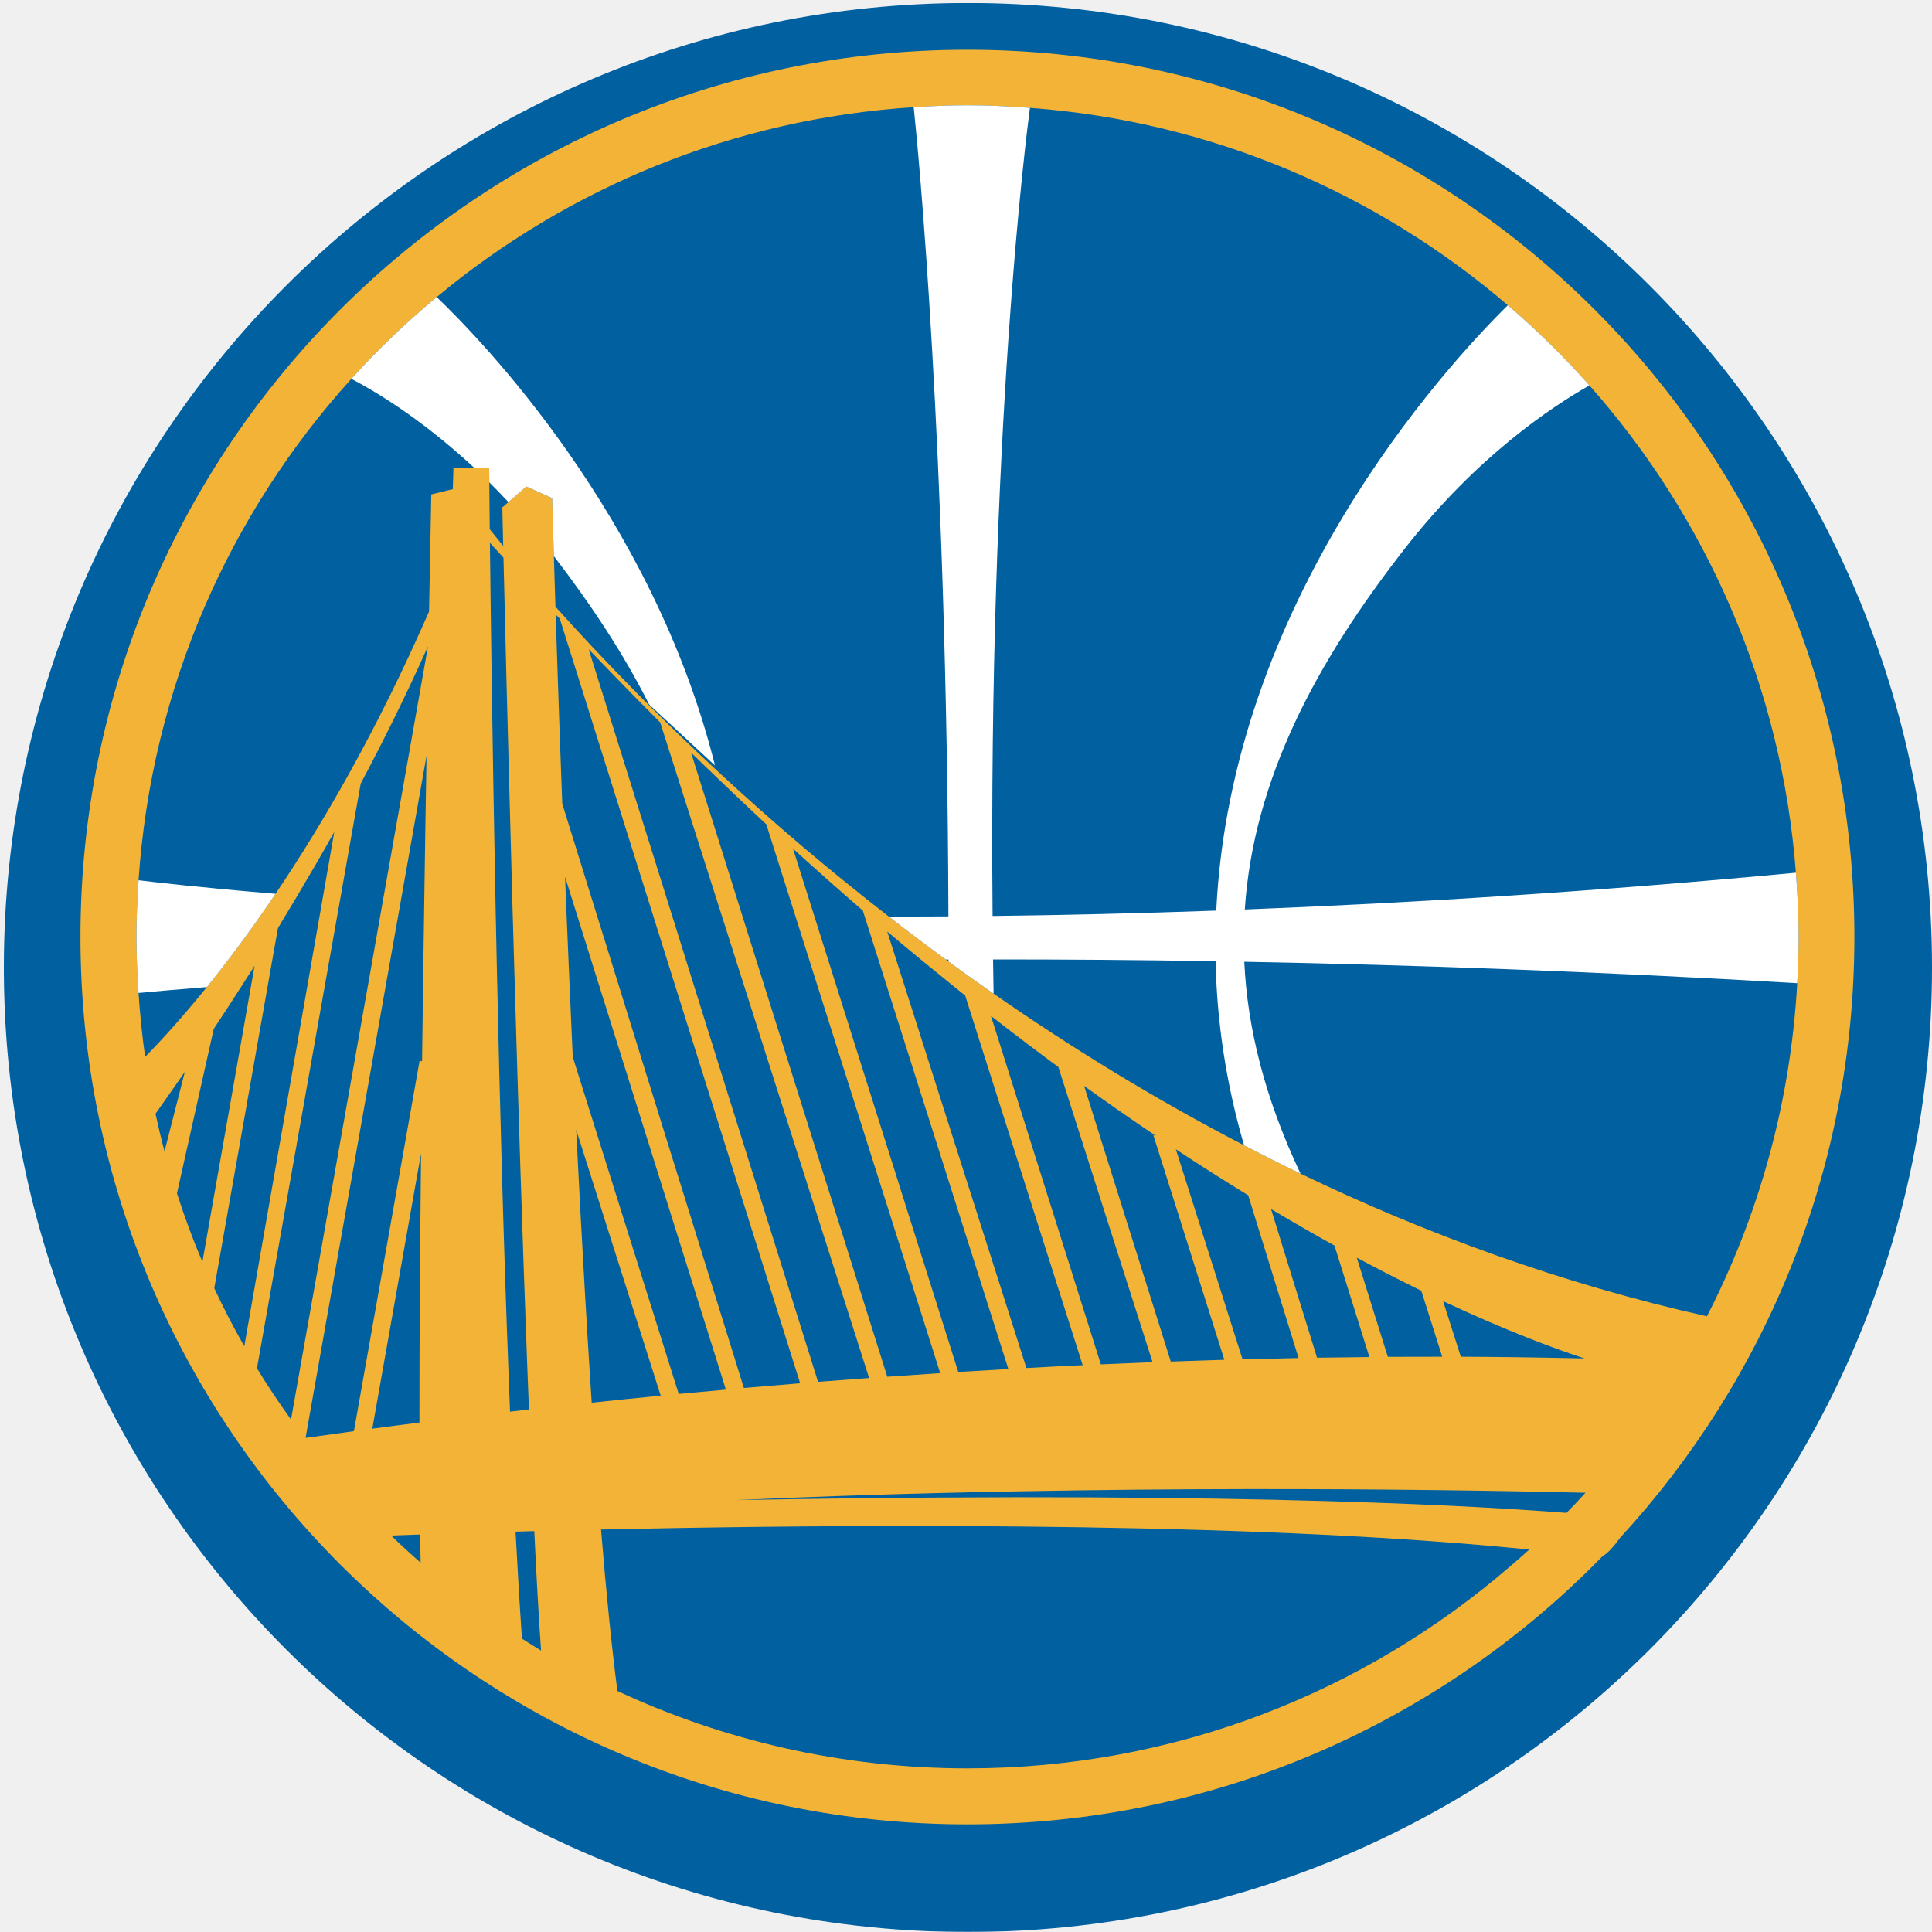
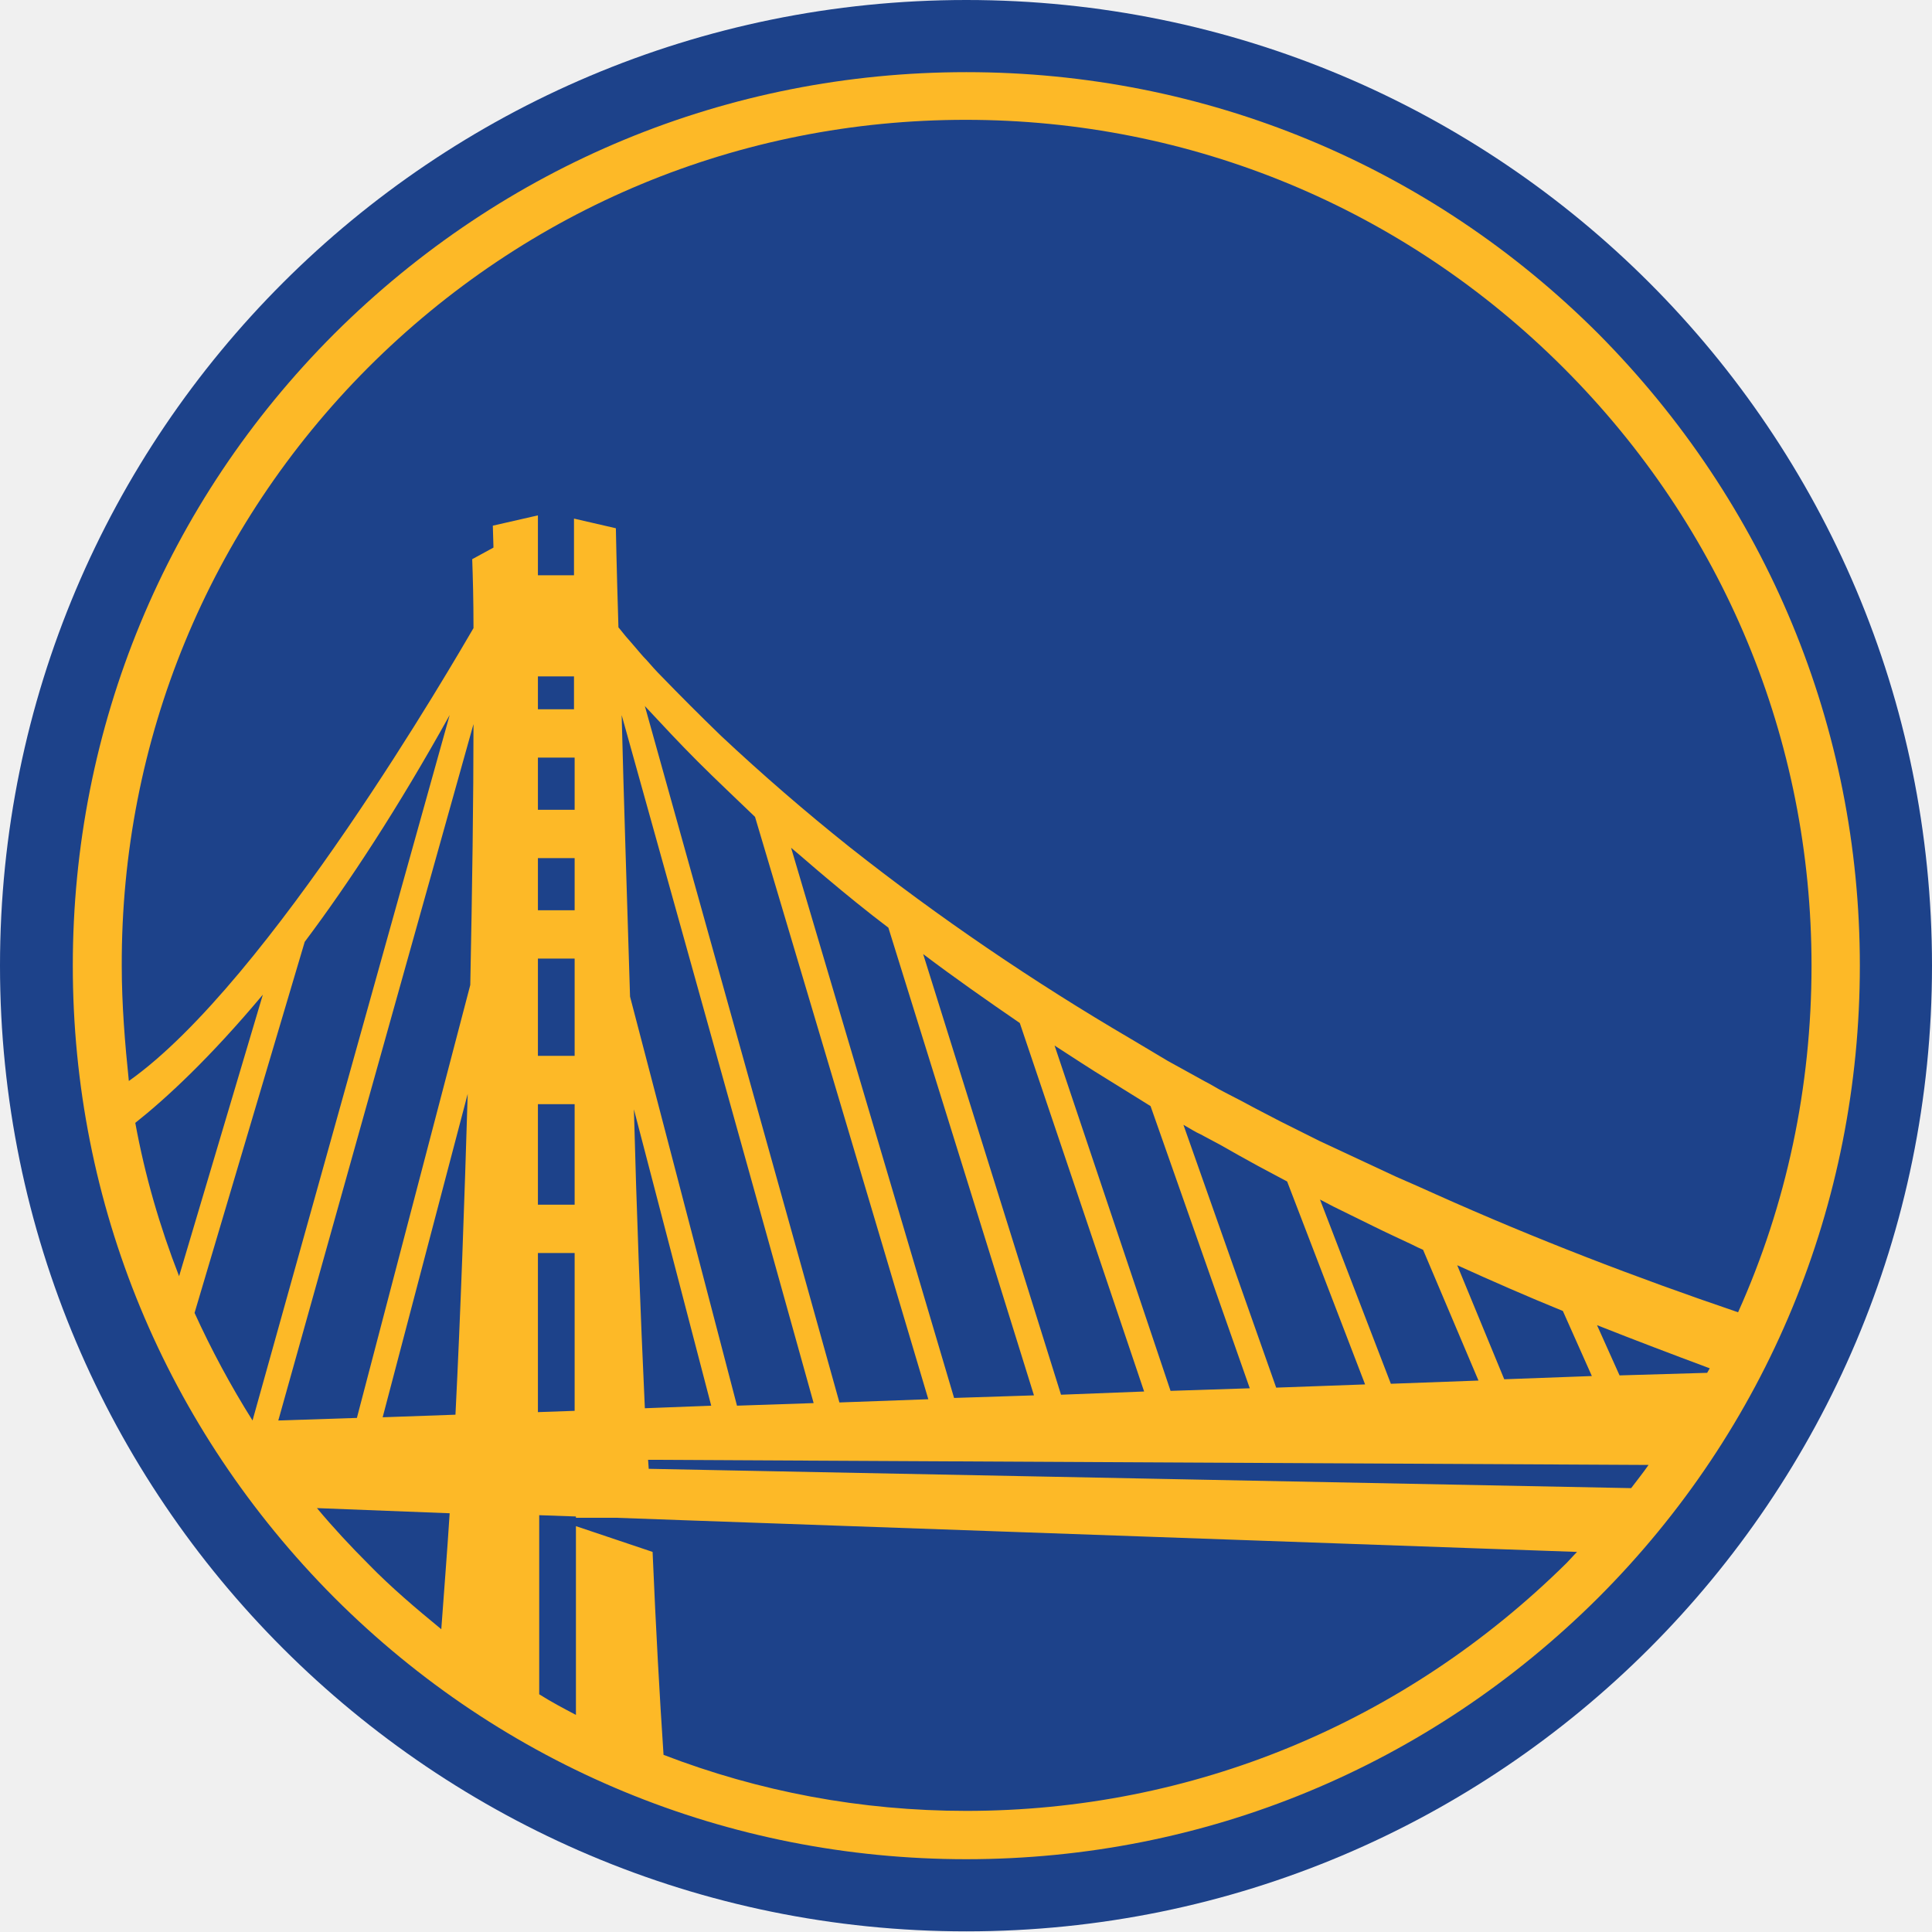
- <svg xmlns="http://www.w3.org/2000/svg" xmlns:xlink="http://www.w3.org/1999/xlink" width="500px" height="500px" viewBox="0 0 500 500" version="1.1">
-   <defs>
-     <polygon id="path-1" points="0 499.952 499 499.952 499 0.778 0 0.778" />
-   </defs>
-   <g id="NBA" stroke="none" stroke-width="1" fill="none" fill-rule="evenodd">
-     <g id="GS">
-       <g id="GSWarriors_P_pms" transform="translate(1, 0)">
-         <g id="Group-3">
-           <mask id="mask-2" fill="white">
-             <use xlink:href="#path-1" />
-           </mask>
-           <g id="Clip-2" />
-           <path d="M249.514,0.778 C111.677,0.778 0,112.57 0,250.41 C0,388.242 111.677,500 249.514,500 C387.31,500 499,388.242 499,250.41 C499,112.57 387.31,0.778 249.514,0.778" id="Fill-1" fill="#0060A0" mask="url(#mask-2)" />
-         </g>
-         <path d="M440.754,340.658 C402.806,332.158 367.639,319.162 335.57,303.73 C330.623,301.343 325.759,298.893 320.959,296.4 C297.482,284.219 275.836,270.847 256.138,257.148 C252.172,254.391 248.269,251.618 244.47,248.837 C244.233,248.67 244.004,248.499 243.773,248.328 C238.714,244.632 233.817,240.929 229.057,237.229 C221.299,231.201 213.902,225.197 206.924,219.288 C198.84,212.43 191.31,205.711 184.331,199.23 C178.201,193.549 172.496,188.04 167.242,182.813 C166.122,181.705 165.072,180.631 164.001,179.548 C155.713,171.163 148.574,163.51 142.75,156.998 C142.59,152.045 142.451,147.705 142.34,143.932 C142.055,134.455 141.902,128.914 141.902,128.914 L135.222,125.903 L130.581,129.945 L129.002,131.308 C129.002,131.308 129.077,134.971 129.224,141.28 C127.79,139.523 126.678,138.134 125.745,136.968 C125.696,131.647 125.654,127.55 125.634,124.832 C125.606,122.417 125.592,121.079 125.592,121.079 L116.352,121.079 L116.185,126.589 L110.611,127.957 C110.611,127.957 110.382,139.648 110.041,158.258 C96.765,188.625 82.863,212.703 70.311,231.315 C63.951,240.752 57.939,248.763 52.533,255.45 C46.284,263.176 40.808,269.19 36.564,273.52 C35.785,268.076 35.229,262.549 34.852,256.981 C34.526,252.178 34.31,247.34 34.31,242.446 C34.31,237.518 34.532,232.652 34.86,227.808 C38.213,178.01 58.433,132.847 89.932,98.046 C96.771,90.479 104.161,83.41 112.01,76.882 C145.931,48.669 188.666,30.735 235.466,27.738 C240.086,27.448 244.706,27.243 249.389,27.243 C254.837,27.243 260.201,27.515 265.546,27.911 C312.622,31.406 355.45,50.048 389.223,78.994 C396.723,85.426 403.779,92.355 410.341,99.748 C440.567,133.863 460.104,177.637 463.778,225.862 C464.203,231.341 464.474,236.857 464.474,242.446 C464.474,246.48 464.335,250.468 464.12,254.447 C462.401,285.381 454.162,314.561 440.754,340.658 L440.754,340.658 Z M41.574,297.967 C40.718,294.75 39.946,291.506 39.243,288.235 C41.484,285.082 44.009,281.483 46.842,277.376 L41.574,297.967 L41.574,297.967 Z M64.069,254.572 L51.377,326.59 C48.928,320.798 46.736,314.868 44.796,308.833 L54.321,266.273 C56.714,262.661 59.247,258.77 61.822,254.739 C62.845,253.149 63.846,251.6 64.891,249.943 L64.069,254.572 L64.069,254.572 Z M104.607,196.403 L98.058,233.334 L94.651,252.623 L74.319,367.38 C71.236,363.065 68.265,358.673 65.503,354.127 L83.384,253.288 L87.065,232.597 L90.169,215.059 L92.353,202.793 C98.428,191.388 104.321,179.453 109.769,167.258 L104.607,196.403 L104.607,196.403 Z M204.857,237.122 L242.327,355.373 C237.692,355.673 233.134,355.979 228.627,356.299 L191.095,236.944 L189.41,231.556 L177.84,194.765 C180.184,197.061 182.523,199.299 184.853,201.54 C189.048,205.567 193.21,209.521 197.316,213.329 L204.857,237.122 L204.857,237.122 Z M222.795,237.225 L259.936,354.218 L259.958,354.307 L259.936,354.307 C255.581,354.544 251.261,354.796 246.995,355.06 L204.238,219.646 C210.354,225.197 216.366,230.529 222.287,235.645 L222.795,237.225 L222.795,237.225 Z M297.28,352.533 C292.779,352.708 288.325,352.903 283.901,353.097 L256.319,265.633 L255.462,262.933 C255.734,263.148 255.991,263.33 256.263,263.544 C261.92,267.937 267.466,272.142 272.9,276.137 L297.28,352.533 L297.28,352.533 Z M335.069,351.461 C330.206,351.559 325.369,351.662 320.569,351.788 L303.306,297.424 C309.77,301.698 316.012,305.666 322.029,309.341 L335.069,351.461 L335.069,351.461 Z M372.476,336.739 C388.994,344.487 401.476,349.087 409.088,351.572 C398.345,351.315 387.658,351.169 377.053,351.12 L372.476,336.739 L372.476,336.739 Z M350.14,325.483 C356.054,328.664 361.621,331.497 366.832,334.038 L372.245,351.12 C370.618,351.12 368.983,351.133 367.355,351.133 C364.294,351.133 361.218,351.133 358.17,351.147 L352.541,333.181 L350.14,325.483 L350.14,325.483 Z M327.952,312.904 C333.642,316.301 339.139,319.469 344.365,322.35 L353.397,351.203 C350.926,351.225 348.471,351.266 345.992,351.3 C343.947,351.315 341.889,351.342 339.849,351.37 L331.597,324.711 L327.952,312.904 L327.952,312.904 Z M297.384,293.456 C297.649,293.616 297.886,293.79 298.144,293.964 L297.482,293.762 L315.858,351.914 C311.203,352.053 306.582,352.206 301.997,352.373 L279.572,281.038 C285.675,285.429 291.575,289.529 297.35,293.428 L297.454,293.749 L297.482,293.762 L297.384,293.456 L297.384,293.456 Z M228.612,241.082 C231.555,243.574 234.457,245.983 237.344,248.363 C239.737,250.33 242.105,252.244 244.462,254.147 C245.896,255.311 247.35,256.507 248.784,257.642 L279.196,353.306 C274.291,353.529 269.435,353.779 264.632,354.044 L230.951,248.402 L228.612,241.082 L228.612,241.082 Z M375.092,389.726 C349.834,388.5 312.998,387.442 262.122,387.483 C255.462,387.498 248.547,387.525 241.4,387.567 C225.293,387.679 208.085,387.874 189.404,388.229 C206.91,387.428 224.374,386.836 241.442,386.405 C248.386,386.231 255.226,386.085 262.011,385.966 C303.828,385.172 342.264,385.298 371.528,385.646 C386.934,385.841 399.82,386.098 409.331,386.315 C407.731,388.096 406.075,389.815 404.42,391.535 C397.225,390.979 387.525,390.338 375.092,389.726 L375.092,389.726 Z M154.551,395.843 C179.566,395.287 209.582,394.862 241.06,394.932 C248.219,394.945 255.442,394.987 262.707,395.057 C304.899,395.461 348.178,396.846 384.624,400.069 C388.048,400.368 391.492,400.681 394.797,401.002 C393.182,402.491 391.513,403.911 389.85,405.345 C352.165,437.908 303.104,457.65 249.389,457.65 C217.014,457.65 186.329,450.452 158.789,437.63 C157.279,426.096 155.859,411.888 154.551,395.843 L154.551,395.843 Z M139.021,427.161 C137.351,426.166 135.723,425.114 134.081,424.07 C133.496,415.564 132.946,406.25 132.425,396.387 C133.997,396.338 135.64,396.296 137.267,396.254 C137.852,408.367 138.437,418.849 139.021,427.161 L139.021,427.161 Z M150.349,333.968 C149.549,320.304 148.811,306.348 148.122,292.391 L157.697,322.539 L169.991,361.2 C163.806,361.798 157.878,362.403 152.137,363.01 C152.06,361.91 151.99,360.754 151.914,359.647 C151.371,351.281 150.85,342.697 150.349,333.968 L150.349,333.968 Z M145.59,235.729 C145.478,232.809 145.353,229.781 145.234,226.921 L186.858,359.633 C182.71,360.002 178.64,360.377 174.653,360.754 L166.637,335.25 L160.904,317.047 L147.224,273.52 C146.869,265.668 146.529,257.886 146.201,250.25 C145.986,245.304 145.791,240.539 145.59,235.729 L145.59,235.729 Z M95.353,369.741 L107.967,298.51 C107.696,323.527 107.535,347.674 107.55,368.161 C103.173,368.703 99.139,369.239 95.353,369.741 L95.353,369.741 Z M107.855,404.42 C105.253,402.143 102.707,399.804 100.217,397.395 C102.478,397.312 104.933,397.229 107.738,397.132 C107.772,399.707 107.814,402.143 107.855,404.42 L107.855,404.42 Z M102.651,233.63 L109.387,195.6 C109.184,207.559 108.975,220.517 108.788,233.986 C108.691,239.861 108.608,245.85 108.532,251.879 C108.42,259.41 108.323,267.005 108.232,274.647 L107.591,274.529 L90.592,370.387 C85.841,371.029 81.673,371.613 78.082,372.128 L99.319,252.362 L102.651,233.63 L102.651,233.63 Z M151.357,168.038 C154.189,170.993 157.007,173.906 159.818,176.784 C162.803,179.85 165.76,182.861 168.717,185.806 C169.094,186.189 169.483,186.589 169.86,186.968 L189.633,249.011 L189.786,249.505 L223.923,356.633 C219.448,356.953 215.05,357.287 210.709,357.621 L180.95,262.591 L172.824,236.575 L151.357,168.038 L151.357,168.038 Z M142.805,159.013 C143.167,159.399 143.529,159.769 143.892,160.155 L206.074,357.99 C201.121,358.395 196.285,358.805 191.513,359.208 L177.005,312.502 L171.612,295.21 L157.53,249.864 L153.215,236.011 L144.51,207.987 C144.03,195.155 143.613,183.422 143.272,173.008 C143.105,168.038 142.938,163.277 142.805,159.013 L142.805,159.013 Z M125.787,140.487 C126.97,141.8 128.132,143.037 129.3,144.333 C129.489,152.007 129.746,162.786 130.066,175.688 C130.504,192.526 131.033,213.023 131.646,235.151 C131.799,240.288 131.938,245.51 132.097,250.8 C133.058,284.177 134.191,319.991 135.389,351.823 C135.556,356.216 135.723,360.544 135.89,364.764 C134.22,364.959 132.626,365.139 130.999,365.334 C130.88,362.452 130.776,359.501 130.657,356.578 C129.342,322.58 128.348,285.521 127.595,250.984 C127.478,245.565 127.373,240.227 127.261,234.956 C126.851,214.078 126.531,194.628 126.274,177.853 C126.058,162.939 125.905,150.082 125.787,140.487 L125.787,140.487 Z M75.988,231.772 C79.148,226.454 82.326,221.014 85.507,215.316 L84.212,222.778 L62.225,348.419 C59.442,343.525 56.846,338.521 54.453,333.384 L70.93,240.198 C71.529,239.223 72.133,238.169 72.739,237.181 C73.81,235.403 74.896,233.595 75.988,231.772 L75.988,231.772 Z M249.381,12.876 C122.6,12.876 19.823,115.647 19.823,242.488 C19.823,369.351 122.6,472.142 249.381,472.142 C313.839,472.142 372.044,445.537 413.736,402.742 C415.136,401.99 416.833,399.971 418.293,397.96 C455.922,357.065 478.912,302.484 478.912,242.488 C478.912,115.647 376.164,12.876 249.381,12.876 L249.381,12.876 Z" id="Fill-4" fill="#F3B336" />
-         <path d="M34.31,242.446 C34.31,247.34 34.526,252.178 34.852,256.981 C37.928,256.689 43.906,256.132 52.533,255.45 C57.939,248.763 63.951,240.752 70.311,231.315 C51.148,229.732 39.048,228.323 34.86,227.808 C34.532,232.652 34.31,237.518 34.31,242.446 L34.31,242.446 Z M464.474,242.446 C464.474,236.857 464.203,231.341 463.778,225.862 C412.54,230.686 364.807,233.683 321.154,235.375 C323.373,201.726 339.592,171.418 362.525,142.018 C381.075,118.208 400.6,105.258 410.341,99.748 C403.779,92.355 396.723,85.426 389.223,78.994 C372.462,95.554 317.661,155.616 313.764,235.667 C293.523,236.391 274.221,236.836 255.88,237.059 C254.746,112.27 264.563,35.277 265.546,27.911 C260.201,27.515 254.837,27.243 249.389,27.243 C244.706,27.243 240.086,27.448 235.466,27.738 C236.524,37.775 244.074,114.328 244.448,237.163 C239.251,237.197 234.101,237.225 229.057,237.229 C233.817,240.929 238.714,244.632 243.773,248.328 L244.47,248.328 L244.47,248.837 C248.269,251.618 252.172,254.391 256.138,257.148 C256.088,254.169 256.047,251.235 255.999,248.3 C274.27,248.293 293.475,248.433 313.589,248.763 C313.923,264.046 316.185,279.973 320.959,296.4 C325.759,298.893 330.623,301.343 335.57,303.73 C326.4,284.338 321.821,266.155 321.021,248.903 C364.794,249.72 412.685,251.433 464.12,254.447 C464.335,250.468 464.474,246.48 464.474,242.446 L464.474,242.446 Z M112.01,76.882 C104.161,83.41 96.771,90.479 89.932,98.046 C95.498,100.938 107.772,108.087 121.731,121.079 L125.592,121.079 C125.592,121.079 125.606,122.417 125.634,124.832 C127.261,126.46 128.918,128.155 130.581,129.945 L135.222,125.903 L141.902,128.914 C141.902,128.914 142.055,134.455 142.34,143.932 C151.99,156.487 160.396,169.217 166.993,182.315 L184.033,198.092 C167.932,133.571 123.358,87.734 112.01,76.882 L112.01,76.882 Z" id="Fill-5" fill="#FFFFFF" />
-       </g>
-     </g>
+ <svg xmlns="http://www.w3.org/2000/svg" version="1.1" id="Layer_1" x="0px" y="0px" viewBox="0 0 299.9 299.8" xml:space="preserve" width="299.9" height="299.8">
+   <defs id="defs2" />
+   <style type="text/css" id="style1">
+ 	.st0{fill:#1D428A;}
+ 	.st1{fill:#FDB927;}
+ </style>
+   <g id="g2" transform="translate(-50.1,-50)">
+     <path class="st0" d="m 350,199.9 c 0,82.8 -67.1,149.9 -149.9,149.9 -82.8,0 -150,-67.1 -150,-149.9 C 50.1,117.1 117.2,50 200.1,50 283,50 350,117.1 350,199.9" id="path1" />
+     <path class="st1" d="M 298.2,101.8 C 272,75.6 237.1,61.2 200.1,61.2 c -37,0 -71.8,14.4 -98.1,40.6 -26.2,26.2 -40.6,61.1 -40.6,98.1 0,37 14.4,71.8 40.6,98.1 26.2,26.2 61.1,40.6 98.1,40.6 37,0 71.8,-14.4 98.1,-40.6 26.2,-26.2 40.6,-61.1 40.6,-98.1 0,-37 -14.5,-71.8 -40.6,-98.1 m -191,5.3 C 132,82.3 164.9,68.6 200,68.6 c 35,0 68,13.7 92.8,38.5 24.8,24.8 38.5,57.7 38.5,92.8 0,18.9 -3.9,37.1 -11.4,53.8 -15.9,-5.4 -31.5,-11.4 -46.9,-18.3 -2,-0.9 -4,-1.8 -6.1,-2.7 l -6,-2.8 -3,-1.4 -3,-1.4 -6,-3 c -1.9,-1 -3.9,-2 -5.9,-3.1 l -2.9,-1.5 c -1,-0.5 -1.9,-1.1 -2.9,-1.6 l -5.8,-3.2 -5.7,-3.4 c -15.2,-8.9 -29.9,-18.9 -43.7,-29.8 -6.9,-5.5 -13.6,-11.3 -20,-17.3 -3.2,-3.1 -6.3,-6.2 -9.3,-9.3 -0.8,-0.8 -1.5,-1.6 -2.2,-2.4 -0.8,-0.8 -1.4,-1.6 -2.2,-2.5 -0.8,-0.9 -1.4,-1.6 -2.1,-2.5 l -0.1,-0.1 c -0.3,-9.6 -0.4,-15.4 -0.4,-15.4 l -6.5,-1.5 v 8.8 h -5.6 V 130 l -7,1.6 0.1,3.4 -3.3,1.8 c 0.1,2.8 0.2,6.3 0.2,10.7 -2.7,4.6 -31.7,54.9 -53.5,70.3 C 69.5,212 69,206 69,199.9 c -0.1,-35 13.5,-68 38.2,-92.8 m 172.4,157.2 -13.6,0.5 -11,-28.6 2.1,1.1 6.1,3 c 2,1 4,1.9 6.1,2.9 0.6,0.3 1.2,0.6 1.7,0.8 z m -3.3,-17.9 c 5.5,2.5 11,4.9 16.4,7.1 l 4.5,10.1 -13.6,0.5 z m -14.3,18.5 -13.8,0.5 -14.4,-40.8 c 0.9,0.5 1.8,1.1 2.7,1.5 l 3,1.6 c 1.9,1.1 3.9,2.2 5.9,3.3 l 4.5,2.4 z m -17.9,0.6 -12.3,0.4 -18,-53.6 c 2.8,1.8 5.5,3.6 8.3,5.3 l 5.8,3.6 0.8,0.5 z m -16.4,0.5 -12.9,0.5 -21.4,-68.4 c 4.9,3.7 9.9,7.2 15,10.7 z m -17.1,0.6 -12.4,0.4 -25.3,-85.4 c 1.8,1.5 3.6,3.1 5.4,4.6 3.2,2.7 6.4,5.3 9.7,7.8 z m -16.4,0.6 -13.8,0.5 -30.2,-108.1 c 2.7,2.9 5.4,5.8 8.2,8.6 2.9,2.9 6,5.8 8.9,8.6 z m -17.8,0.6 -11.9,0.4 -16.6,-63.5 c -0.5,-16.4 -1,-31.5 -1.3,-43.7 z m -15.9,0.4 -10.3,0.4 c -0.7,-15.1 -1.3,-31 -1.7,-46.4 z m 145.5,9.2 c -0.9,1.3 -1.8,2.4 -2.7,3.6 l -152.5,-3 -0.1,-1.4 z m -4.5,-13.9 -3.5,-7.8 c 5.8,2.3 11.6,4.5 17.5,6.7 -0.1,0.2 -0.3,0.5 -0.4,0.7 z M 139.3,167.6 v 8.1 h -6.2 v 7.5 h 6.2 v 8.1 h -6.2 v 7.5 h 6.2 v 15.1 h -6.2 v 7.5 h 6.2 V 237 h -6.2 v 7.5 h 6.2 V 269 l -5.7,0.2 V 155 h 5.6 v 5.1 H 133 v 7.5 z m -59,86.2 17.1,-57.6 c 6.9,-9.2 14.5,-20.8 22.5,-35.2 L 89.3,270.5 c -3.4,-5.4 -6.4,-11 -9,-16.7 m -2.4,-5.7 c -3,-7.7 -5.3,-15.6 -6.8,-23.8 4.8,-3.8 11.6,-10.1 19.8,-19.9 z m 45.7,-85.7 c 0,11.5 -0.2,25.6 -0.5,40.5 l -17.6,67.2 -12.2,0.4 z m -0.9,57.4 c -0.5,16.6 -1.1,33.9 -1.9,49.8 l -11.3,0.4 z m -23.4,64.3 20.6,0.8 c -0.4,6.3 -0.9,12.4 -1.3,18 -3.9,-3.2 -7.8,-6.5 -11.3,-10.1 -2.8,-2.8 -5.5,-5.7 -8,-8.7 m 100.8,47 c -16.4,0 -32.2,-3 -47,-8.7 -0.6,-8.9 -1.2,-19.7 -1.7,-31.5 l -11.9,-4 v 29.3 c -1.9,-1 -3.8,-2 -5.7,-3.2 v -27.8 l 5.7,0.2 v 0.2 h 6.2 l 11.1,0.4 138.1,4.9 c -0.6,0.6 -1.1,1.2 -1.6,1.7 -25.2,24.9 -58.2,38.5 -93.2,38.5" id="path2" />
  </g>
</svg>
